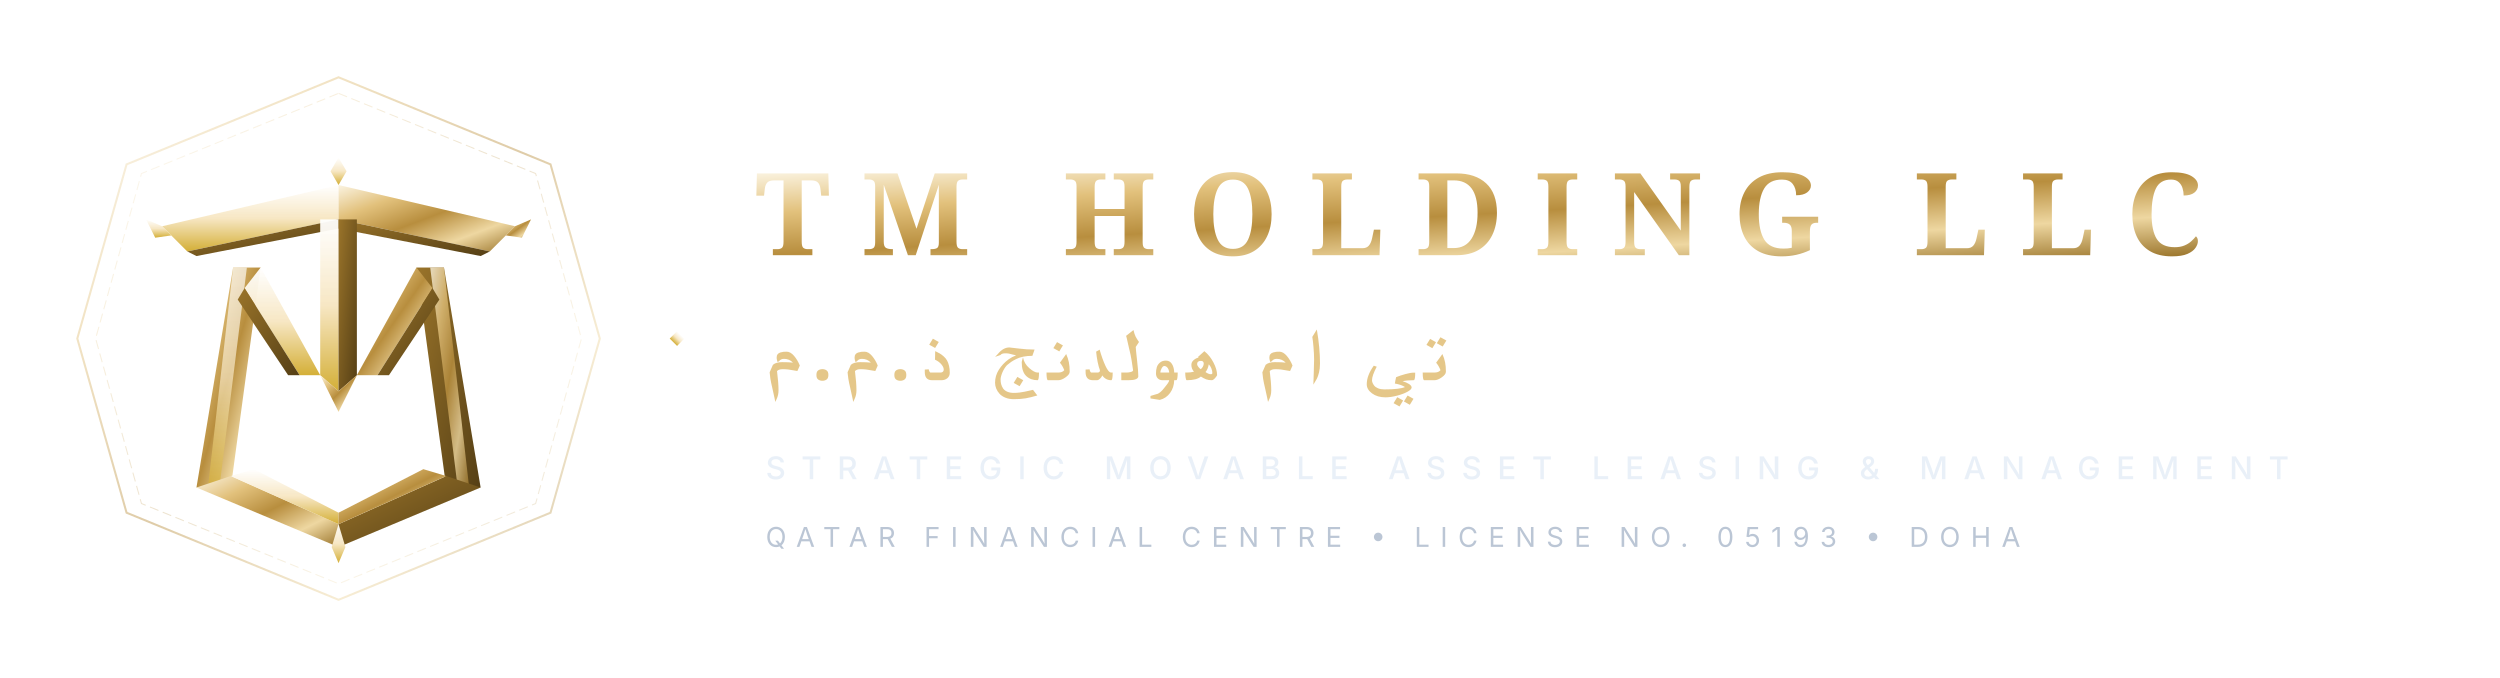
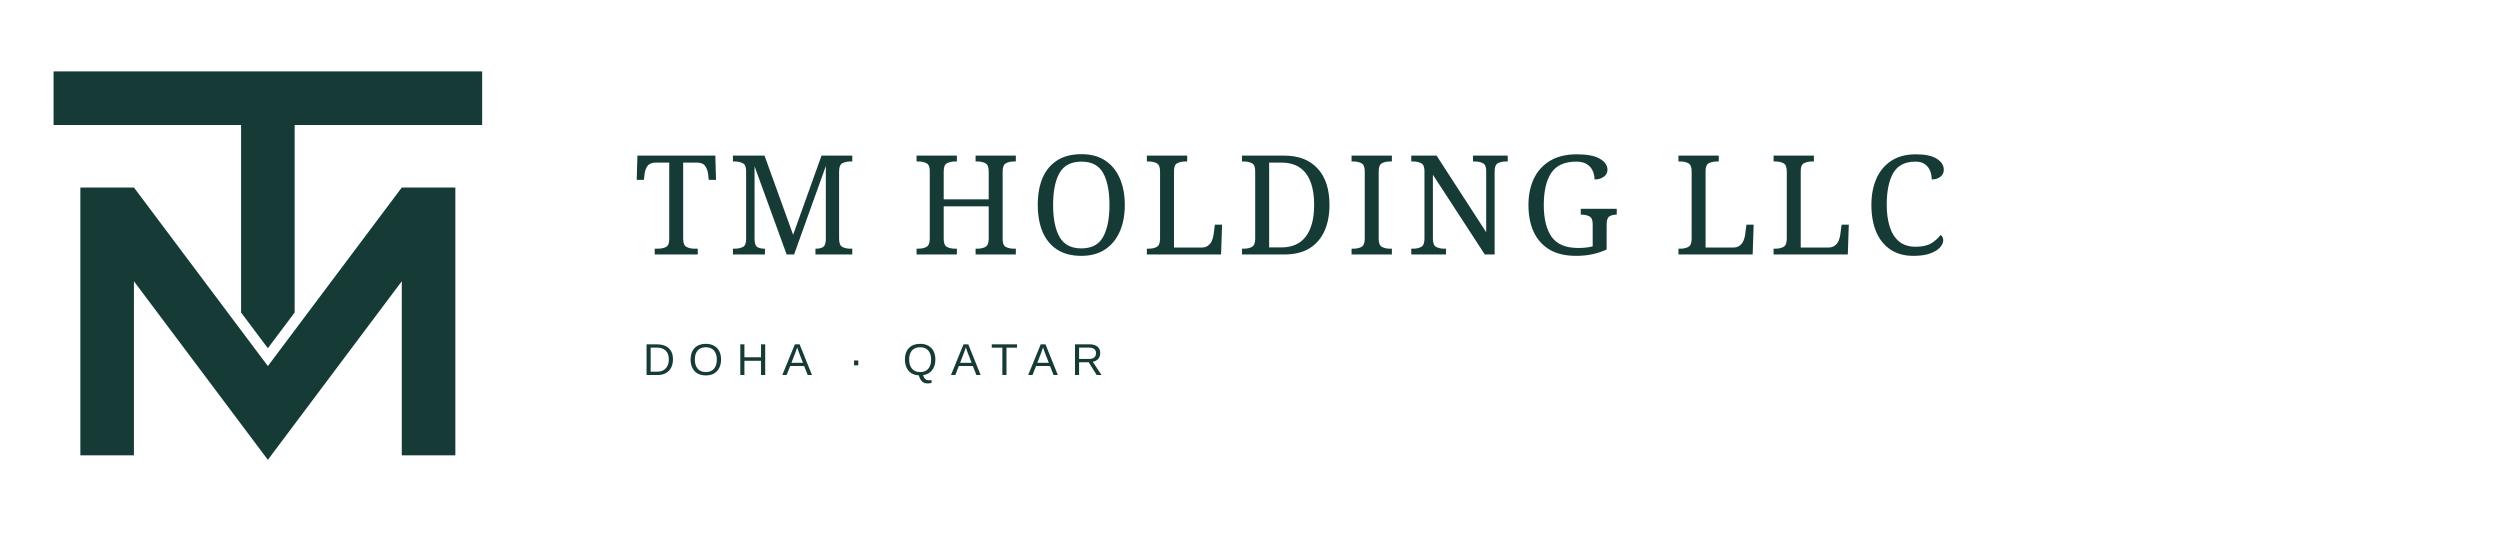
- <svg xmlns="http://www.w3.org/2000/svg" viewBox="0 0 960 260" width="100%" height="100%">
-   <defs>
-     <linearGradient id="goldLinear" x1="0%" y1="0%" x2="100%" y2="100%">
-       <stop offset="0%" stop-color="#FBF4E2" />
-       <stop offset="25%" stop-color="#E2C17C" />
-       <stop offset="50%" stop-color="#B88E3E" />
-       <stop offset="75%" stop-color="#EED7A1" />
-       <stop offset="100%" stop-color="#9A742A" />
-     </linearGradient>
-     <linearGradient id="goldLight" x1="0%" y1="0%" x2="0%" y2="100%">
-       <stop offset="0%" stop-color="#FFFFFF" stop-opacity="0.95" />
-       <stop offset="50%" stop-color="#F7E7C4" />
-       <stop offset="100%" stop-color="#D4AF37" />
-     </linearGradient>
-     <linearGradient id="goldDark" x1="0%" y1="0%" x2="100%" y2="100%">
-       <stop offset="0%" stop-color="#9A742A" />
-       <stop offset="100%" stop-color="#553F15" />
-     </linearGradient>
-   </defs>
-   <g transform="translate(130, 130) scale(0.44) translate(-250, -250)">
-     <polygon points="250,22 435,98 478,250 435,402 250,478 65,402 22,250 65,98" fill="none" stroke="url(#goldLinear)" stroke-width="1.8" stroke-opacity="0.45" />
-     <polygon points="250,36 422,106 462,250 422,394 250,464 78,394 38,250 78,106" fill="none" stroke="url(#goldLinear)" stroke-width="0.9" stroke-opacity="0.25" stroke-dasharray="8 4" />
-     <path d="M 96,152 L 250,116 L 250,146 L 118,174 Z" fill="url(#goldLight)" />
-     <path d="M 118,174 L 250,146 L 250,154 L 126,178 Z" fill="url(#goldDark)" />
-     <path d="M 404,152 L 250,116 L 250,146 L 382,174 Z" fill="url(#goldLinear)" />
-     <path d="M 382,174 L 250,146 L 250,154 L 374,178 Z" fill="url(#goldDark)" />
-     <path d="M 234,146 L 250,146 L 250,296 L 234,282 Z" fill="url(#goldLight)" />
-     <path d="M 250,146 L 266,146 L 266,282 L 250,296 Z" fill="url(#goldDark)" />
-     <polygon points="234,282 250,296 266,282 250,314" fill="url(#goldLinear)" />
-     <path d="M 126,380 L 158,188 L 182,188 L 156,380 Z" fill="url(#goldLinear)" />
-     <path d="M 158,188 L 170,188 L 146,380 L 136,380 Z" fill="url(#goldLight)" opacity="0.7" />
-     <path d="M 374,380 L 342,188 L 318,188 L 344,380 Z" fill="url(#goldDark)" />
-     <path d="M 342,188 L 330,188 L 354,380 L 364,380 Z" fill="url(#goldLinear)" opacity="0.8" />
-     <path d="M 182,188 L 234,282 L 216,282 L 168,206 Z" fill="url(#goldLight)" />
-     <path d="M 168,206 L 216,282 L 206,282 L 162,216 Z" fill="url(#goldDark)" />
-     <path d="M 318,188 L 266,282 L 284,282 L 332,206 Z" fill="url(#goldLinear)" />
-     <path d="M 332,206 L 284,282 L 294,282 L 338,216 Z" fill="url(#goldDark)" />
-     <path d="M 126,380 L 250,432 L 250,412 L 156,370 Z" fill="url(#goldLinear)" />
-     <path d="M 156,370 L 250,412 L 250,402 L 176,364 Z" fill="url(#goldLight)" />
-     <path d="M 374,380 L 250,432 L 250,412 L 344,370 Z" fill="url(#goldDark)" />
-     <path d="M 344,370 L 250,412 L 250,402 L 324,364 Z" fill="url(#goldLinear)" />
-     <polygon points="250,412 256,432 250,446 244,432" fill="url(#goldLight)" />
-     <polygon points="96,152 82,146 90,162 104,160" fill="url(#goldLight)" />
-     <polygon points="404,152 418,146 410,162 396,160" fill="url(#goldLinear)" />
-     <polygon points="250,92 257,104 250,116 243,104" fill="url(#goldLight)" />
+ <svg xmlns="http://www.w3.org/2000/svg" viewBox="0 0 560 120" fill="#163B36" role="img" aria-label="TM Holding LLC">
+   <g transform="translate(0 0)">
+     <path d="M12 16h96v12H66v42L60 78l-6-8V28H12zM18 102V42h12l30 40 30-40h12v60H90V63l-30 40-30-40v39z" />
  </g>
-   <line x1="260" y1="50" x2="260" y2="210" stroke="url(#goldLinear)" stroke-opacity="0.3" stroke-width="1" />
-   <rect x="258" y="128" width="4" height="4" transform="rotate(45 260 130)" fill="url(#goldLight)" />
-   <g transform="translate(290, 0)">
-     <text x="0" y="98" fill="url(#goldLinear)" font-family="'Cinzel', 'Trajan Pro', 'Didot', 'Georgia', serif" font-size="44" font-weight="600" letter-spacing="12">TM HOLDING LLC</text>
-     <text x="4" y="146" fill="#E2C17C" fill-opacity="0.9" font-family="'Amiri', 'Traditional Arabic', 'Geeza Pro', serif" font-size="28" font-weight="700" letter-spacing="4">تي ام هولدنج ذ.م.م</text>
-     <text x="4" y="184" fill="#E5EDF7" fill-opacity="0.85" font-family="'Plus Jakarta Sans', 'Montserrat', -apple-system, sans-serif" font-size="12" font-weight="500" letter-spacing="6">STRATEGIC MOVABLE ASSET LEASING &amp; MANAGEMENT</text>
-     <text x="4" y="210" fill="#A4B3C6" fill-opacity="0.75" font-family="'Plus Jakarta Sans', 'Montserrat', -apple-system, sans-serif" font-size="10.5" font-weight="400" letter-spacing="4">QATAR FINANCIAL CENTRE • LICENSE NO. 05193 • DOHA</text>
-   </g>
+   <text x="142" y="57" font-family="Georgia,serif" font-size="31" letter-spacing="2">TM HOLDING LLC</text>
+   <text x="144" y="84" font-family="Arial,sans-serif" font-size="10" letter-spacing="3">DOHA · QATAR</text>
</svg>
